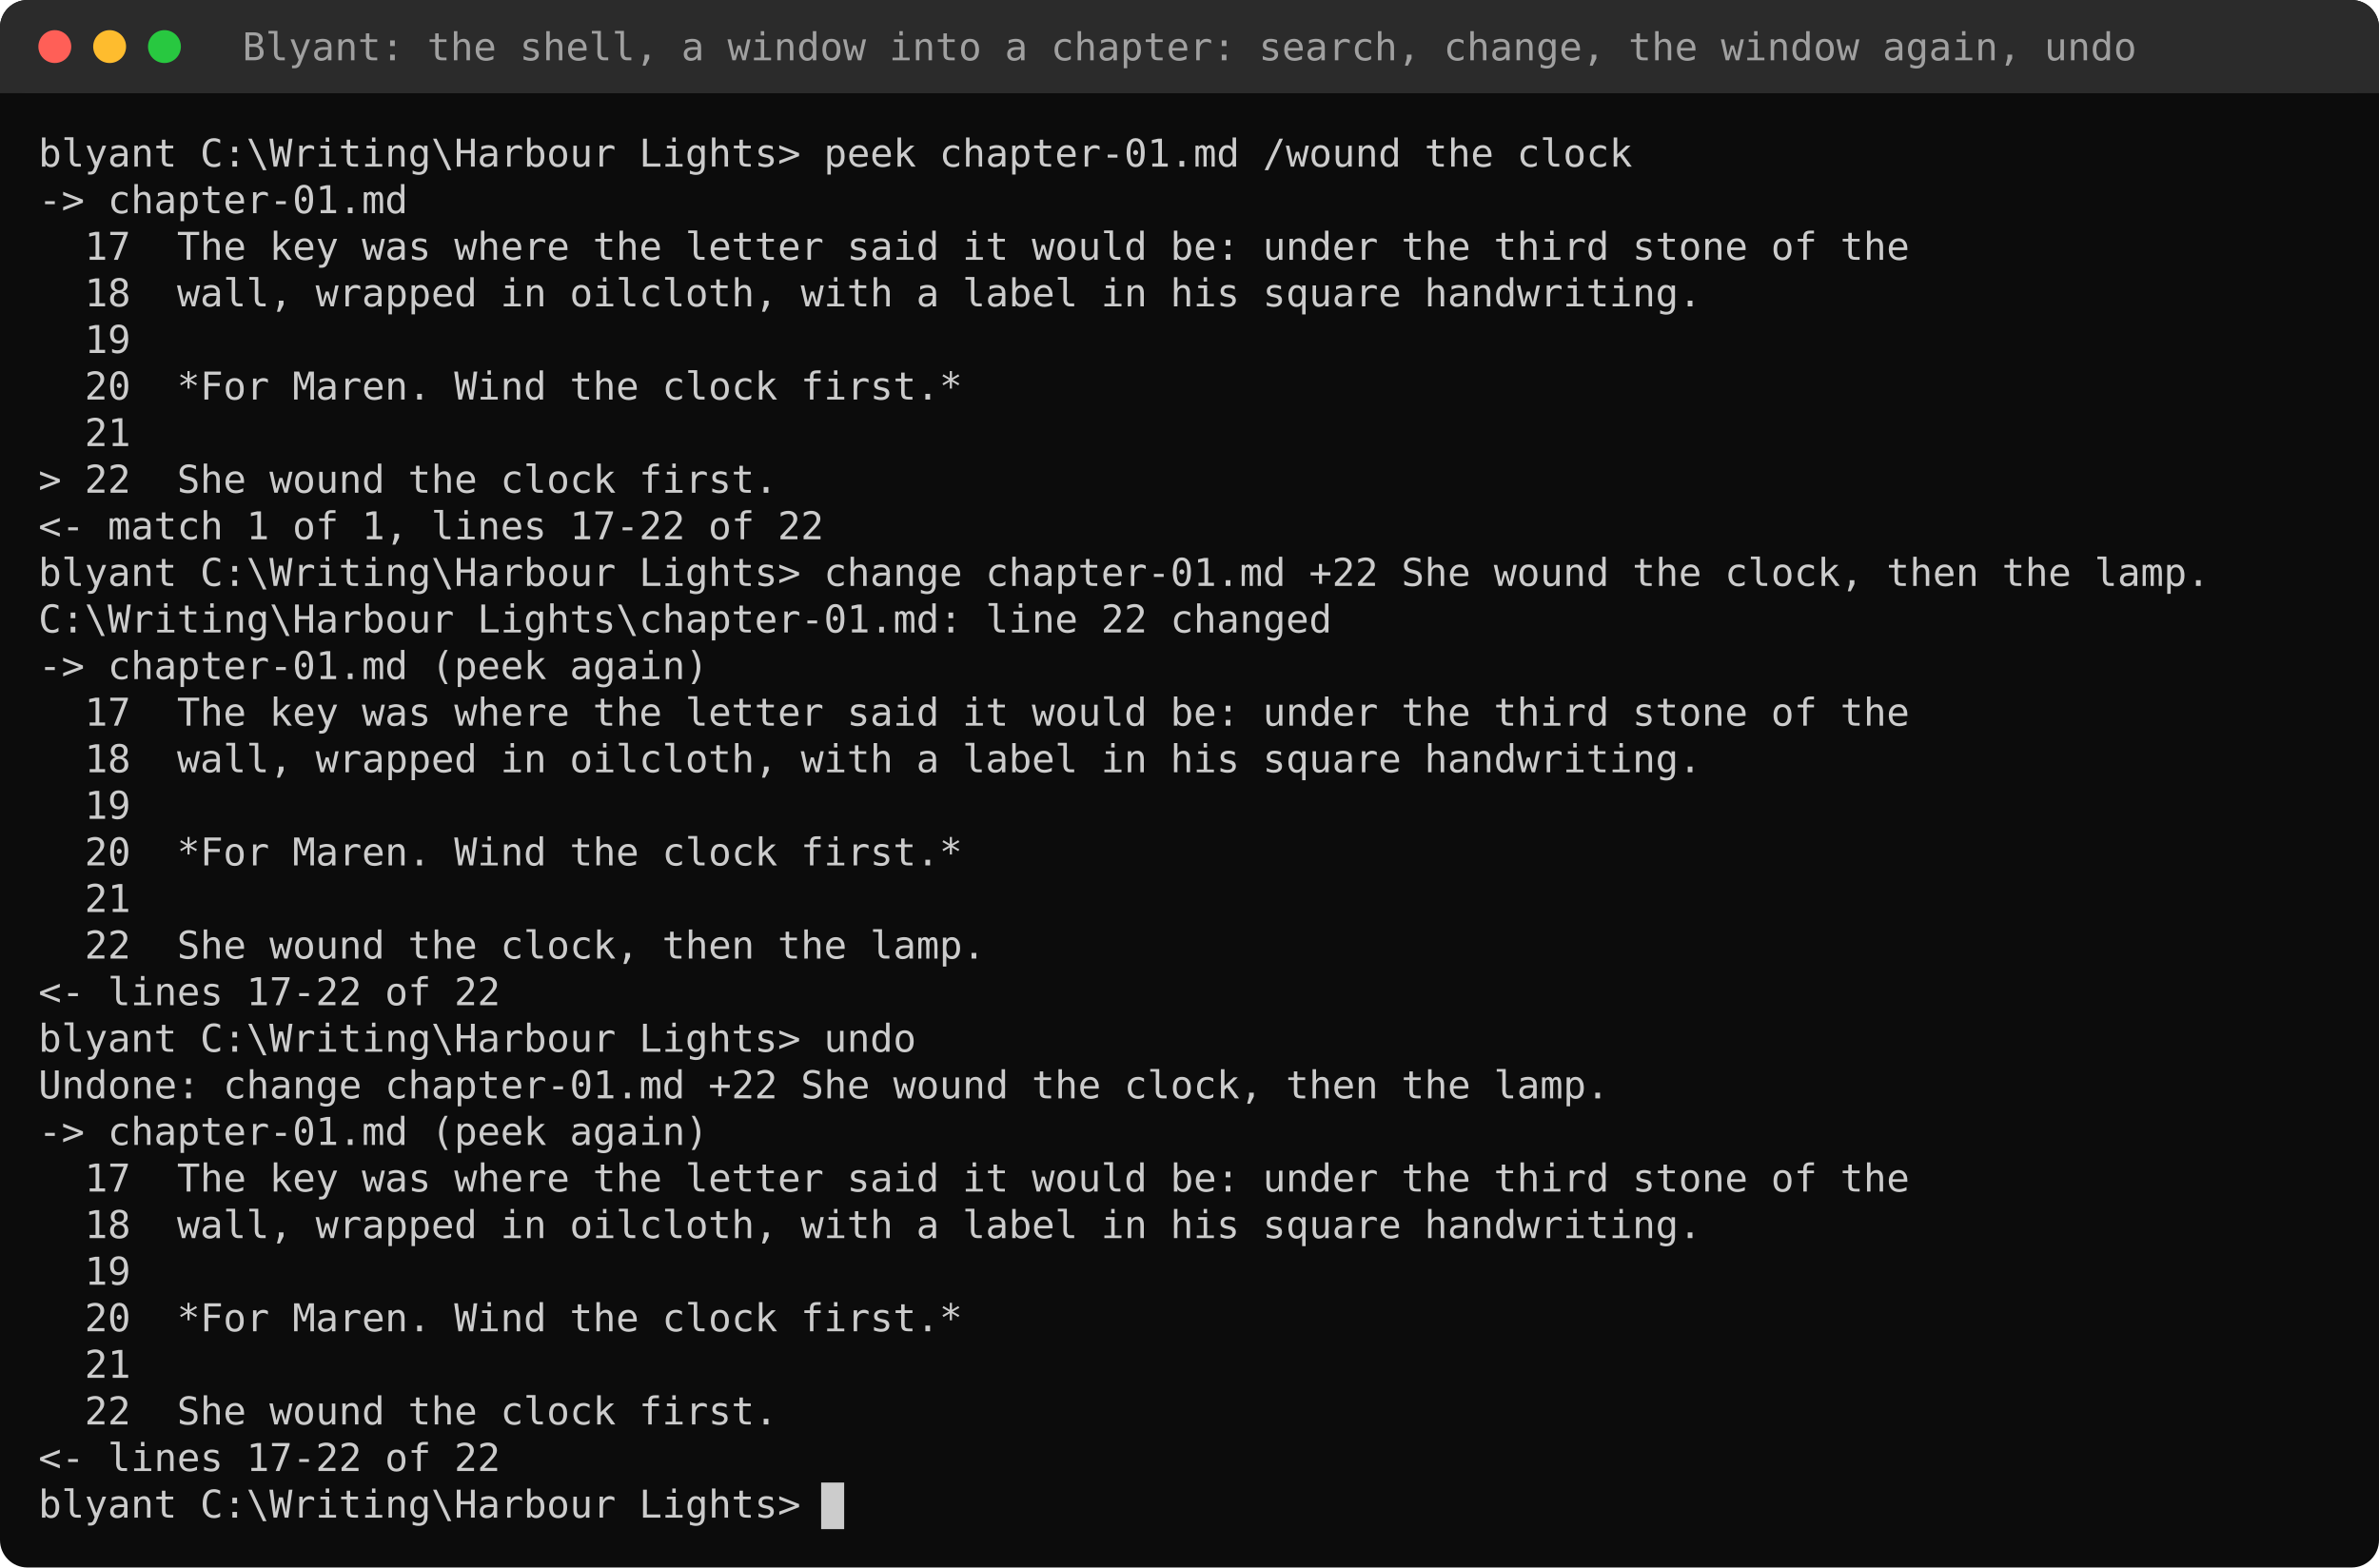
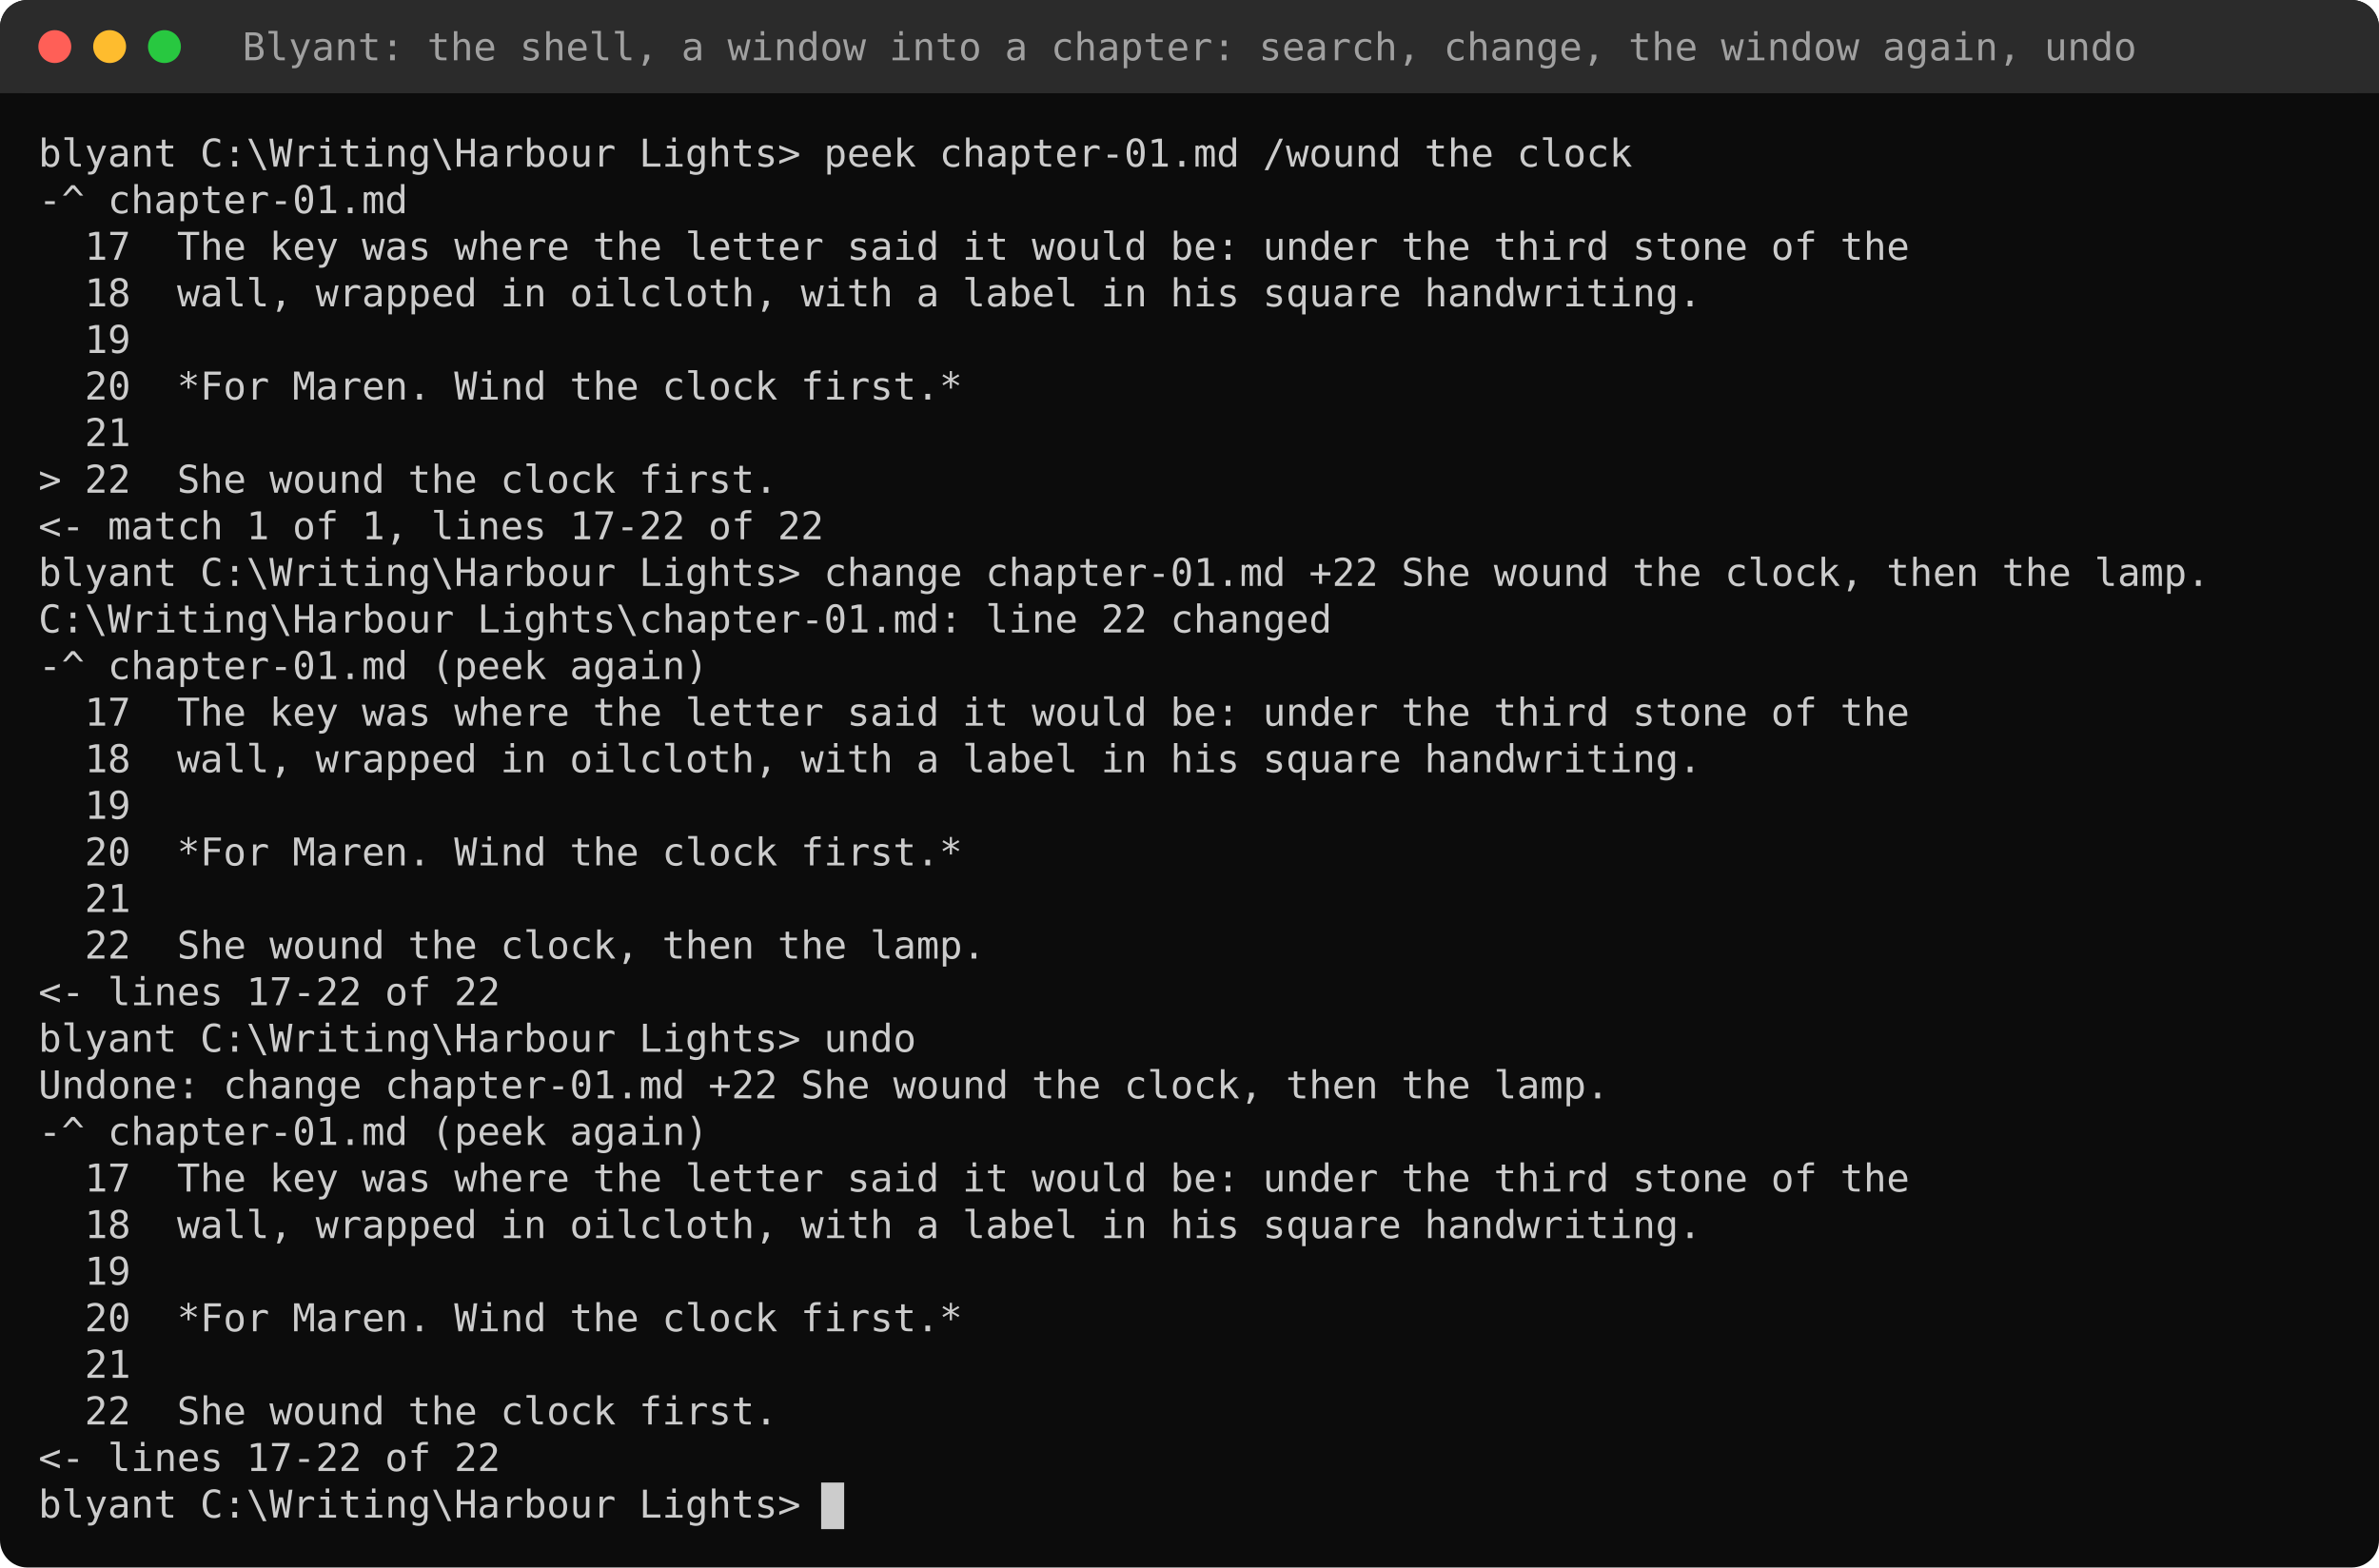
<svg xmlns="http://www.w3.org/2000/svg" width="868" height="572" viewBox="0 0 868 572">
  <style>text{font-family:"Cascadia Mono","Cascadia Code",Consolas,"DejaVu Sans Mono",Menlo,monospace;font-size:14px;white-space:pre}</style>
  <rect width="100%" height="100%" rx="10" fill="#0C0C0C" />
  <rect width="100%" height="34" rx="10" fill="#2B2B2B" />
  <rect y="24" width="100%" height="10" fill="#2B2B2B" />
  <circle cx="20" cy="17" r="6" fill="#FF5F57" />
  <circle cx="40" cy="17" r="6" fill="#FEBC2E" />
  <circle cx="60" cy="17" r="6" fill="#28C840" />
  <text x="434.0" y="22" fill="#A0A0A0" text-anchor="middle">Blyant: the shell, a window into a chapter: search, change, the window again, undo</text>
  <text x="14.0" y="60.8" fill="#CCCCCC" textLength="579.6" lengthAdjust="spacingAndGlyphs" xml:space="preserve">blyant C:\Writing\Harbour Lights&gt; peek chapter-01.md /wound the clock</text>
-   <text x="14.0" y="77.8" fill="#CCCCCC" textLength="134.4" lengthAdjust="spacingAndGlyphs" xml:space="preserve">-&gt; chapter-01.md</text>
+   <text x="14.0" y="77.8" fill="#CCCCCC" textLength="134.4" lengthAdjust="spacingAndGlyphs" xml:space="preserve">-^ chapter-01.md</text>
  <text x="14.0" y="94.8" fill="#CCCCCC" textLength="680.4" lengthAdjust="spacingAndGlyphs" xml:space="preserve">  17  The key was where the letter said it would be: under the third stone of the</text>
  <text x="14.0" y="111.8" fill="#CCCCCC" textLength="604.8" lengthAdjust="spacingAndGlyphs" xml:space="preserve">  18  wall, wrapped in oilcloth, with a label in his square handwriting.</text>
  <text x="14.0" y="128.8" fill="#CCCCCC" textLength="33.6" lengthAdjust="spacingAndGlyphs" xml:space="preserve">  19</text>
  <text x="14.0" y="145.8" fill="#CCCCCC" textLength="336.0" lengthAdjust="spacingAndGlyphs" xml:space="preserve">  20  *For Maren. Wind the clock first.*</text>
  <text x="14.0" y="162.8" fill="#CCCCCC" textLength="33.6" lengthAdjust="spacingAndGlyphs" xml:space="preserve">  21</text>
  <text x="14.0" y="179.8" fill="#CCCCCC" textLength="268.8" lengthAdjust="spacingAndGlyphs" xml:space="preserve">&gt; 22  She wound the clock first.</text>
  <text x="14.0" y="196.8" fill="#CCCCCC" textLength="285.6" lengthAdjust="spacingAndGlyphs" xml:space="preserve">&lt;- match 1 of 1, lines 17-22 of 22</text>
  <text x="14.0" y="213.8" fill="#CCCCCC" textLength="789.6" lengthAdjust="spacingAndGlyphs" xml:space="preserve">blyant C:\Writing\Harbour Lights&gt; change chapter-01.md +22 She wound the clock, then the lamp.</text>
  <text x="14.0" y="230.8" fill="#CCCCCC" textLength="470.4" lengthAdjust="spacingAndGlyphs" xml:space="preserve">C:\Writing\Harbour Lights\chapter-01.md: line 22 changed</text>
-   <text x="14.0" y="247.8" fill="#CCCCCC" textLength="243.6" lengthAdjust="spacingAndGlyphs" xml:space="preserve">-&gt; chapter-01.md (peek again)</text>
+   <text x="14.0" y="247.8" fill="#CCCCCC" textLength="243.6" lengthAdjust="spacingAndGlyphs" xml:space="preserve">-^ chapter-01.md (peek again)</text>
  <text x="14.0" y="264.8" fill="#CCCCCC" textLength="680.4" lengthAdjust="spacingAndGlyphs" xml:space="preserve">  17  The key was where the letter said it would be: under the third stone of the</text>
  <text x="14.0" y="281.8" fill="#CCCCCC" textLength="604.8" lengthAdjust="spacingAndGlyphs" xml:space="preserve">  18  wall, wrapped in oilcloth, with a label in his square handwriting.</text>
  <text x="14.0" y="298.8" fill="#CCCCCC" textLength="33.6" lengthAdjust="spacingAndGlyphs" xml:space="preserve">  19</text>
  <text x="14.0" y="315.8" fill="#CCCCCC" textLength="336.0" lengthAdjust="spacingAndGlyphs" xml:space="preserve">  20  *For Maren. Wind the clock first.*</text>
  <text x="14.0" y="332.8" fill="#CCCCCC" textLength="33.6" lengthAdjust="spacingAndGlyphs" xml:space="preserve">  21</text>
  <text x="14.0" y="349.8" fill="#CCCCCC" textLength="344.4" lengthAdjust="spacingAndGlyphs" xml:space="preserve">  22  She wound the clock, then the lamp.</text>
  <text x="14.0" y="366.8" fill="#CCCCCC" textLength="168.0" lengthAdjust="spacingAndGlyphs" xml:space="preserve">&lt;- lines 17-22 of 22</text>
  <text x="14.0" y="383.8" fill="#CCCCCC" textLength="319.2" lengthAdjust="spacingAndGlyphs" xml:space="preserve">blyant C:\Writing\Harbour Lights&gt; undo</text>
  <text x="14.0" y="400.8" fill="#CCCCCC" textLength="571.2" lengthAdjust="spacingAndGlyphs" xml:space="preserve">Undone: change chapter-01.md +22 She wound the clock, then the lamp.</text>
-   <text x="14.0" y="417.8" fill="#CCCCCC" textLength="243.6" lengthAdjust="spacingAndGlyphs" xml:space="preserve">-&gt; chapter-01.md (peek again)</text>
+   <text x="14.0" y="417.8" fill="#CCCCCC" textLength="243.6" lengthAdjust="spacingAndGlyphs" xml:space="preserve">-^ chapter-01.md (peek again)</text>
  <text x="14.0" y="434.8" fill="#CCCCCC" textLength="680.4" lengthAdjust="spacingAndGlyphs" xml:space="preserve">  17  The key was where the letter said it would be: under the third stone of the</text>
  <text x="14.0" y="451.8" fill="#CCCCCC" textLength="604.8" lengthAdjust="spacingAndGlyphs" xml:space="preserve">  18  wall, wrapped in oilcloth, with a label in his square handwriting.</text>
  <text x="14.0" y="468.8" fill="#CCCCCC" textLength="33.6" lengthAdjust="spacingAndGlyphs" xml:space="preserve">  19</text>
  <text x="14.0" y="485.8" fill="#CCCCCC" textLength="336.0" lengthAdjust="spacingAndGlyphs" xml:space="preserve">  20  *For Maren. Wind the clock first.*</text>
  <text x="14.0" y="502.8" fill="#CCCCCC" textLength="33.6" lengthAdjust="spacingAndGlyphs" xml:space="preserve">  21</text>
  <text x="14.0" y="519.8" fill="#CCCCCC" textLength="268.8" lengthAdjust="spacingAndGlyphs" xml:space="preserve">  22  She wound the clock first.</text>
  <text x="14.0" y="536.8" fill="#CCCCCC" textLength="168.0" lengthAdjust="spacingAndGlyphs" xml:space="preserve">&lt;- lines 17-22 of 22</text>
  <rect x="299.6" y="541" width="8.4" height="17" fill="#CCCCCC" />
  <text x="14.0" y="553.8" fill="#CCCCCC" textLength="277.2" lengthAdjust="spacingAndGlyphs" xml:space="preserve">blyant C:\Writing\Harbour Lights&gt;</text>
</svg>
